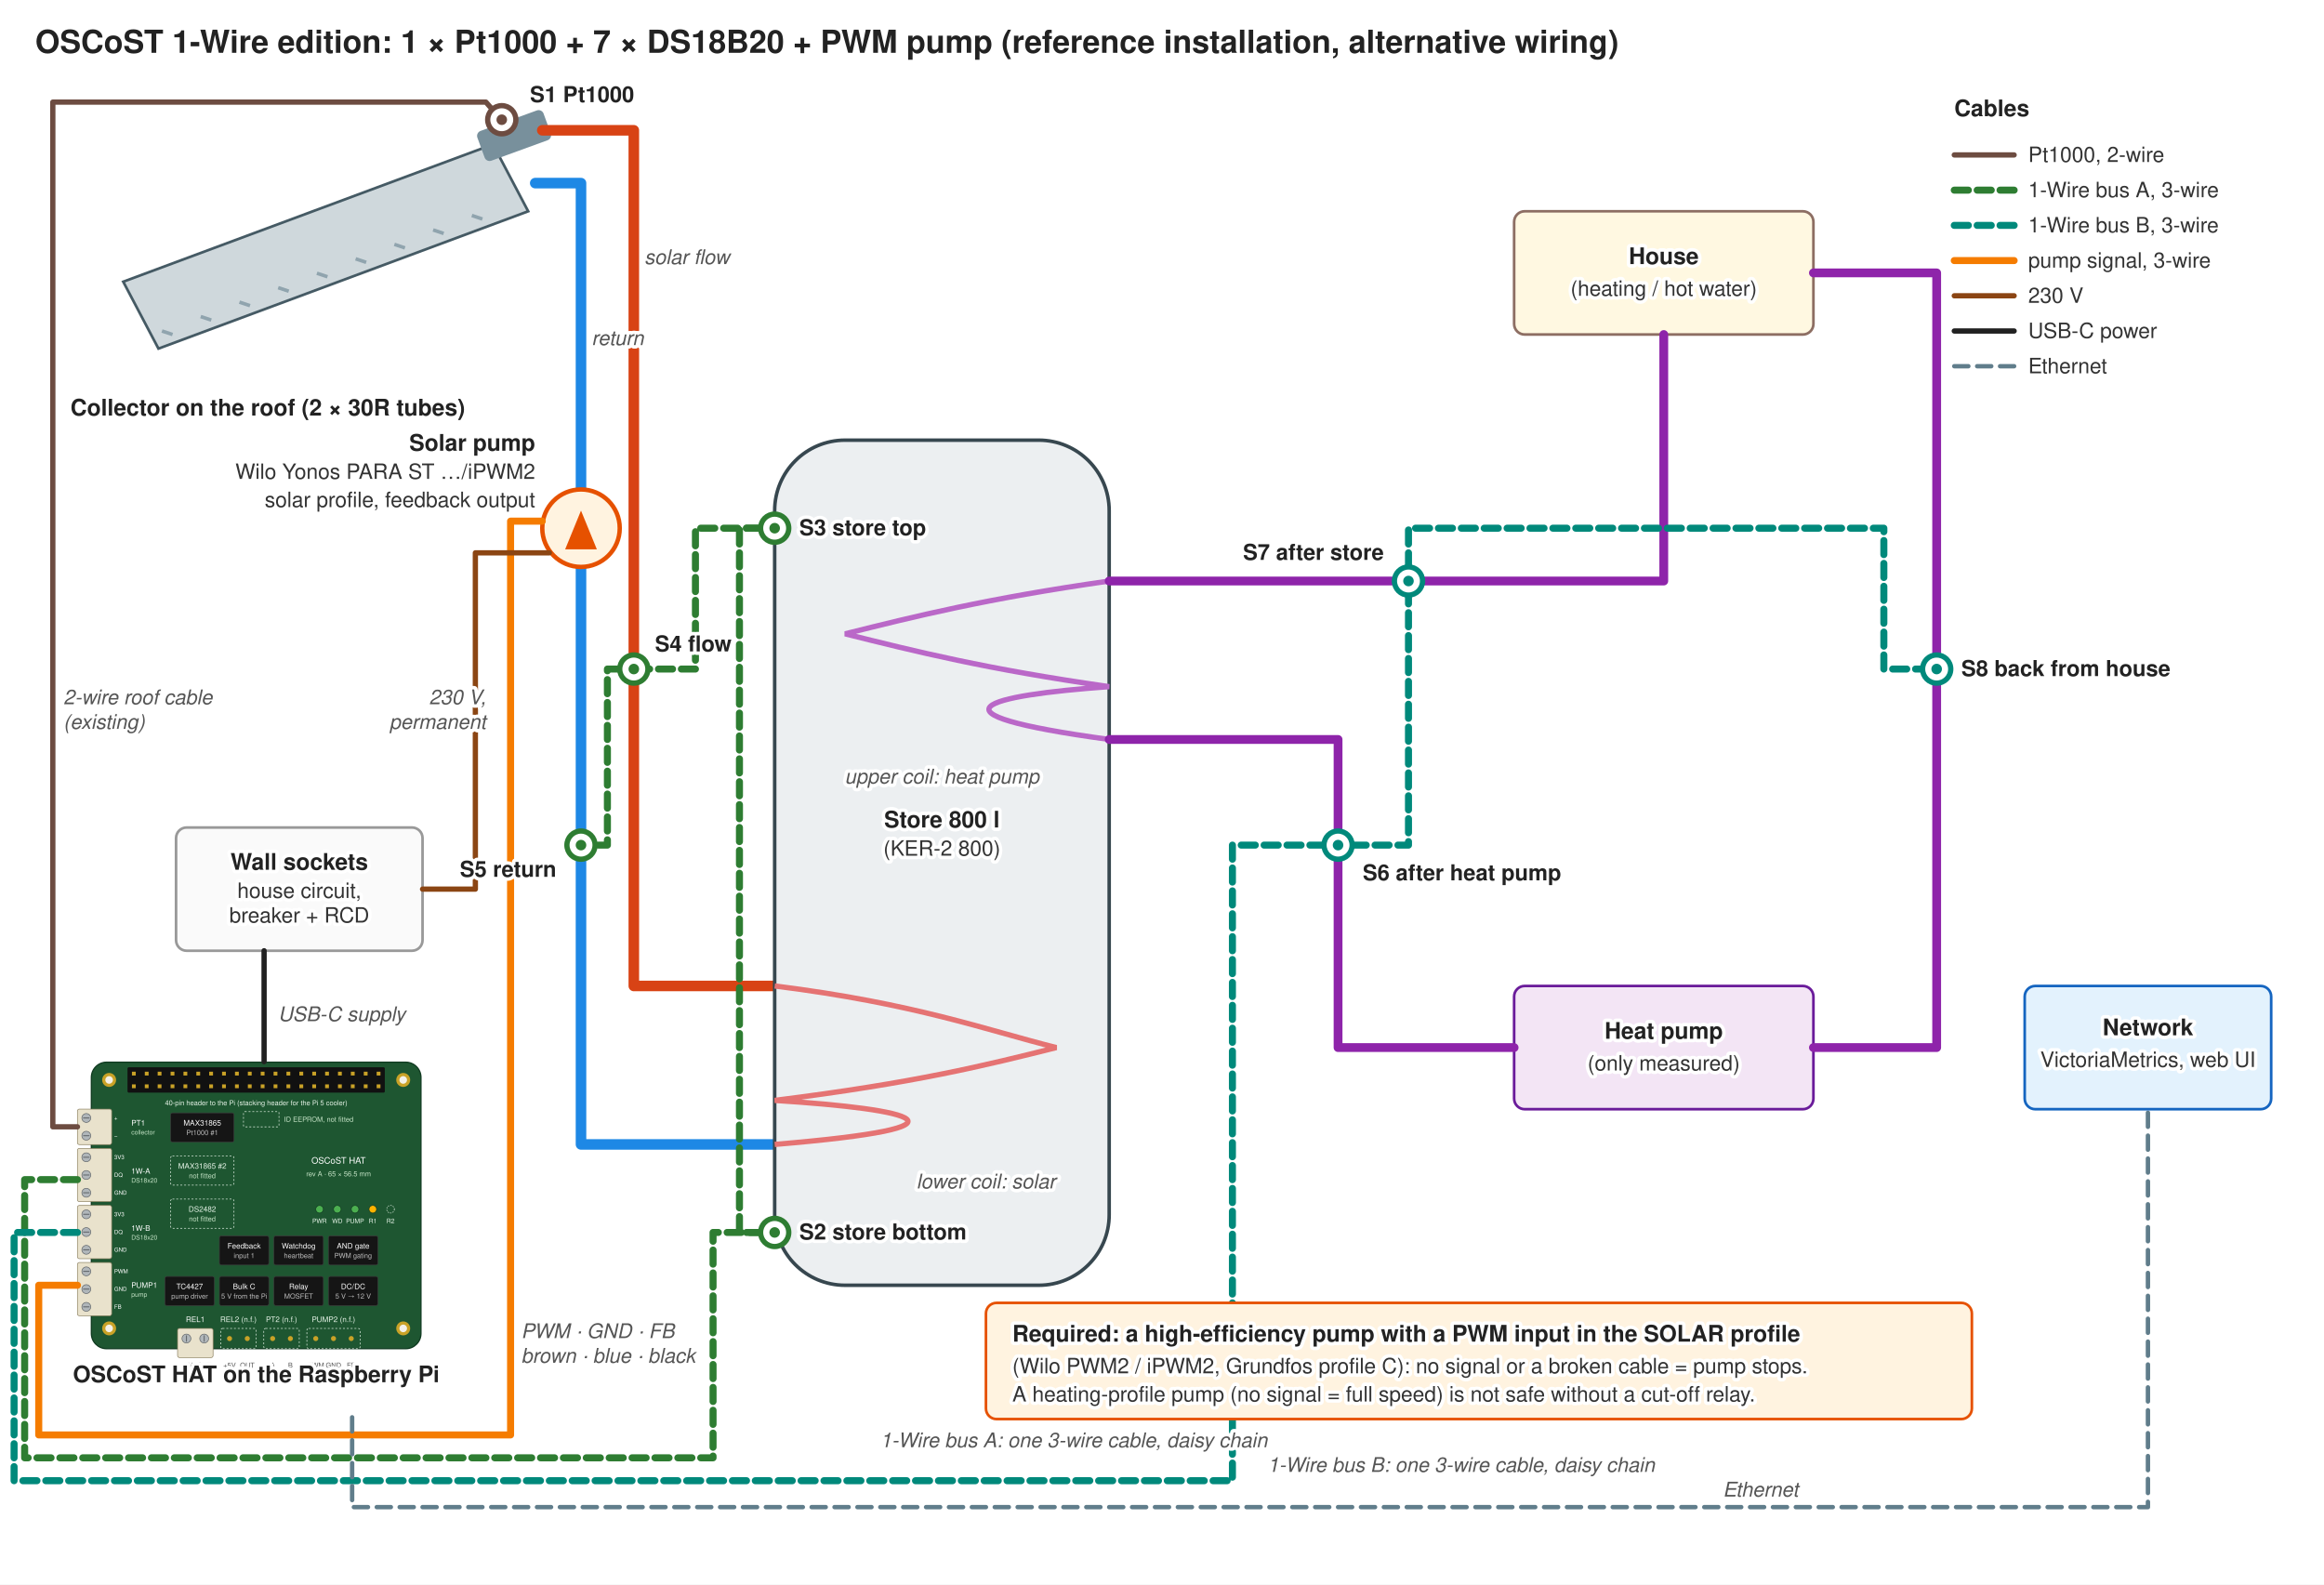
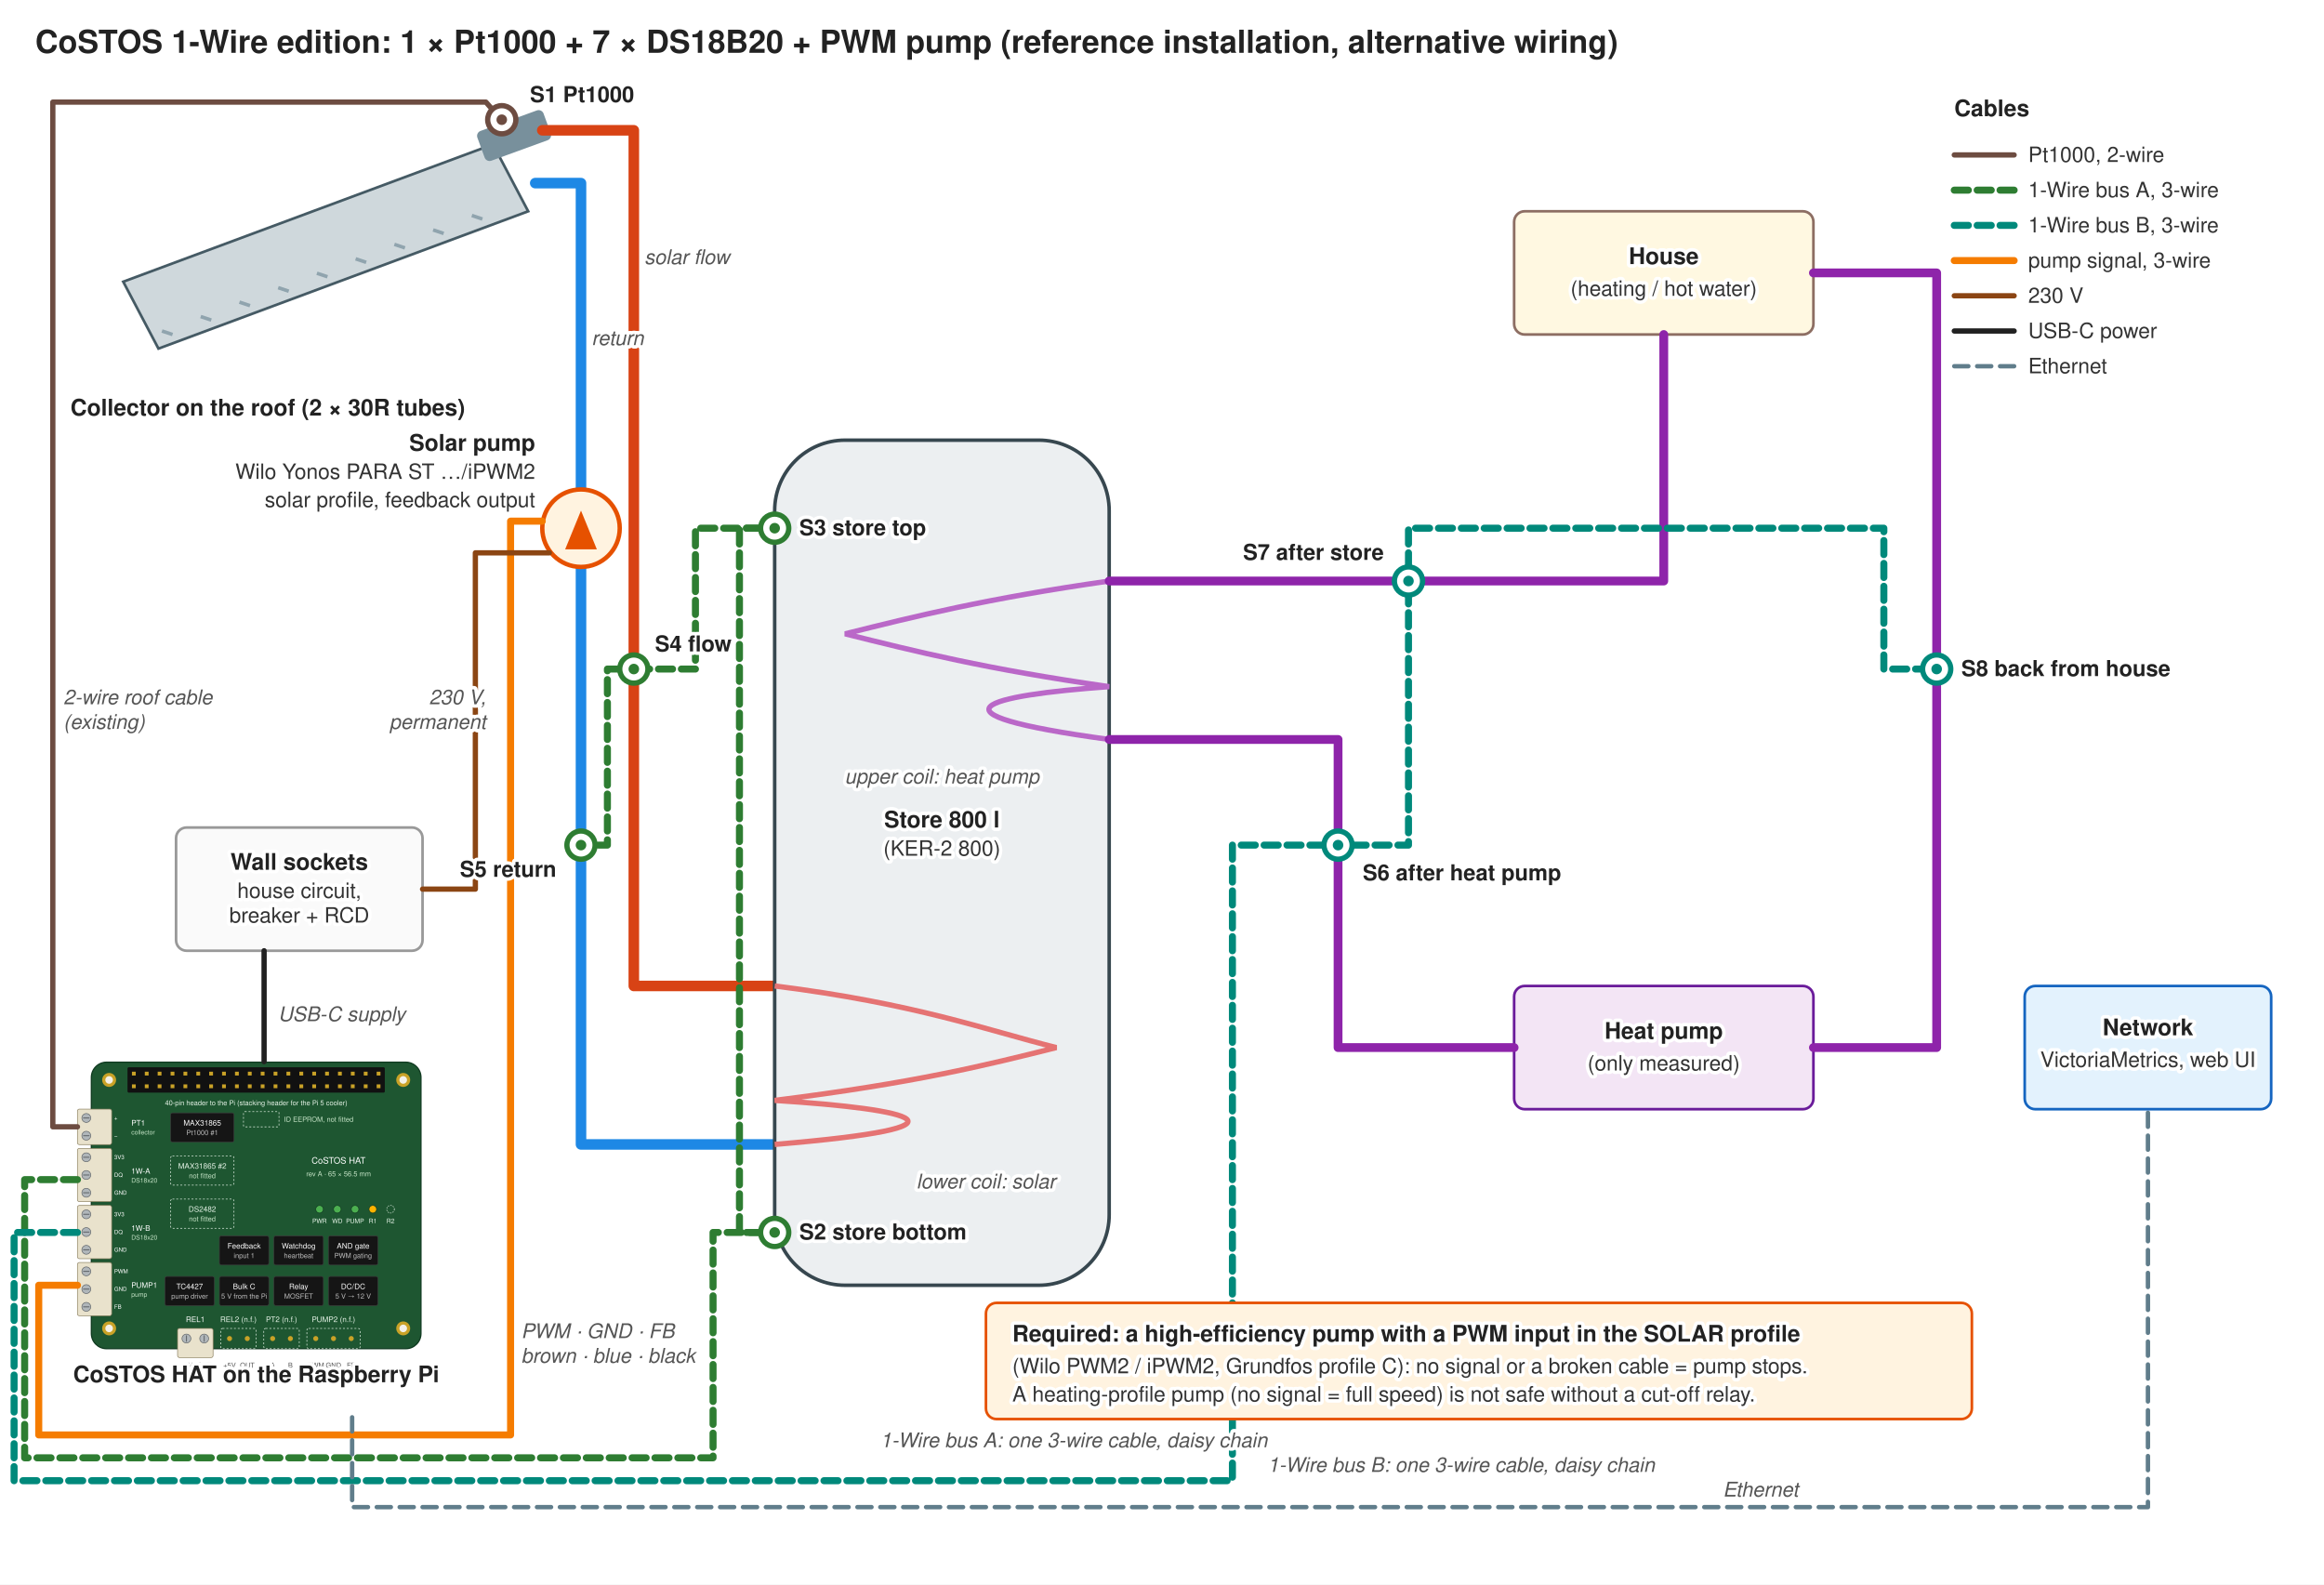
<svg xmlns="http://www.w3.org/2000/svg" width="2640" height="1800" viewBox="0 0 1320 900" font-family="Helvetica, Arial, sans-serif">
  <style>text{paint-order:stroke;stroke:#fff;stroke-width:4px;stroke-linejoin:round}.n{font-size:12px;fill:#333}.s{font-size:12.5px;font-weight:bold;fill:#222}.h{font-size:18px;font-weight:bold;fill:#222}.b{font-size:13px;font-weight:bold;fill:#222}.w{font-size:12px;fill:#fff;stroke:none}.wb{font-size:13px;font-weight:bold;fill:#fff;stroke:none}.o{font-size:11.5px;font-style:italic;fill:#555}.th,.ts{stroke:none}</style>
  <rect width="1320" height="900" fill="white" />
-   <text x="20" y="30" class="h" text-anchor="start">OSCoST 1-Wire edition: 1 × Pt1000 + 7 × DS18B20 + PWM pump (reference installation, alternative wiring)</text>
+   <text x="20" y="30" class="h" text-anchor="start">CoSTOS 1-Wire edition: 1 × Pt1000 + 7 × DS18B20 + PWM pump (reference installation, alternative wiring)</text>
  <polygon points="70,160 280,82 300,120 90,198" fill="#cfd8dc" stroke="#455a64" stroke-width="1.5" />
  <line x1="92" y1="188.0" x2="98" y2="190.0" stroke="#90a4ae" stroke-width="2" />
  <line x1="114" y1="179.8" x2="120" y2="181.8" stroke="#90a4ae" stroke-width="2" />
  <line x1="136" y1="171.6" x2="142" y2="173.6" stroke="#90a4ae" stroke-width="2" />
  <line x1="158" y1="163.4" x2="164" y2="165.4" stroke="#90a4ae" stroke-width="2" />
  <line x1="180" y1="155.2" x2="186" y2="157.2" stroke="#90a4ae" stroke-width="2" />
  <line x1="202" y1="147.0" x2="208" y2="149.0" stroke="#90a4ae" stroke-width="2" />
  <line x1="224" y1="138.8" x2="230" y2="140.8" stroke="#90a4ae" stroke-width="2" />
  <line x1="246" y1="130.6" x2="252" y2="132.6" stroke="#90a4ae" stroke-width="2" />
  <line x1="268" y1="122.4" x2="274" y2="124.4" stroke="#90a4ae" stroke-width="2" />
  <rect x="272" y="68" width="40" height="18" rx="3" fill="#78909c" transform="rotate(-20 292 77)" />
  <text x="40" y="236" class="b" text-anchor="start">Collector on the roof (2 × 30R tubes)</text>
  <polyline points="308,74 360,74 360,560 440,560" fill="none" stroke="#d84315" stroke-width="6" stroke-linecap="round" stroke-linejoin="round" />
  <polyline points="440,650 330,650 330,104 304,104" fill="none" stroke="#1e88e5" stroke-width="6" stroke-linecap="round" stroke-linejoin="round" />
  <text x="366" y="150" class="o" text-anchor="start">solar flow</text>
  <text x="336" y="196" class="o" text-anchor="start">return</text>
  <circle cx="330" cy="300" r="22" fill="#fff3e0" stroke="#e65100" stroke-width="2.5" />
  <polygon points="321,312 339,312 330,290" fill="#e65100" />
  <text x="304" y="256" class="b" text-anchor="end">Solar pump</text>
  <text x="304" y="272" class="n" text-anchor="end">Wilo Yonos PARA ST …/iPWM2</text>
  <text x="304" y="288" class="n" text-anchor="end">solar profile, feedback output</text>
  <rect x="440" y="250" width="190" height="480" rx="40" fill="#eceff1" stroke="#37474f" stroke-width="2" />
  <path d="M440,560 C520,570 560,585 600,595 C560,605 520,615 440,625 C520,630 560,640 440,650" fill="none" stroke="#e57373" stroke-width="3" />
  <path d="M630,330 C560,340 520,350 480,360 C520,370 560,380 630,390 C560,395 520,405 630,420" fill="none" stroke="#ba68c8" stroke-width="3" />
  <text x="535" y="470" class="b" text-anchor="middle">Store 800 l</text>
  <text x="535" y="486" class="n" text-anchor="middle">(KER-2 800)</text>
  <text x="535" y="445" class="o" text-anchor="middle">upper coil: heat pump</text>
  <text x="560" y="675" class="o" text-anchor="middle">lower coil: solar</text>
  <rect x="860" y="120" width="170" height="70" rx="6" fill="#fff8e1" stroke="#8d6e63" stroke-width="1.5" />
  <text x="945" y="150" class="b" text-anchor="middle">House</text>
  <text x="945" y="168" class="n" text-anchor="middle">(heating / hot water)</text>
  <rect x="860" y="560" width="170" height="70" rx="6" fill="#f3e5f5" stroke="#6a1b9a" stroke-width="1.5" />
  <text x="945" y="590" class="b" text-anchor="middle">Heat pump</text>
  <text x="945" y="608" class="n" text-anchor="middle">(only measured)</text>
  <polyline points="860,595 760,595 760,420 630,420" fill="none" stroke="#8e24aa" stroke-width="5" stroke-linecap="round" stroke-linejoin="round" />
  <polyline points="630,330 945,330 945,190" fill="none" stroke="#8e24aa" stroke-width="5" stroke-linecap="round" stroke-linejoin="round" />
  <polyline points="1030,155 1100,155 1100,595 1030,595" fill="none" stroke="#8e24aa" stroke-width="5" stroke-linecap="round" stroke-linejoin="round" />
  <rect x="100" y="470" width="140" height="70" rx="6" fill="#fafafa" stroke="#999" stroke-width="1.5" />
  <text x="170" y="494" class="b" text-anchor="middle">Wall sockets</text>
  <text x="170" y="510" class="n" text-anchor="middle">house circuit,</text>
  <text x="170" y="524" class="n" text-anchor="middle">breaker + RCD</text>
  <g transform="translate(23.1,592.5) scale(0.36)">
    <rect x="80" y="30" width="520" height="452" rx="24" fill="#1E5631" stroke="#0F3A20" stroke-width="2" />
    <circle cx="108" cy="58" r="11" fill="#C9A227" />
    <circle cx="108" cy="58" r="6" fill="#F4F1E8" />
    <circle cx="572" cy="58" r="11" fill="#C9A227" />
    <circle cx="572" cy="58" r="6" fill="#F4F1E8" />
    <circle cx="108" cy="450" r="11" fill="#C9A227" />
    <circle cx="108" cy="450" r="6" fill="#F4F1E8" />
    <circle cx="572" cy="450" r="11" fill="#C9A227" />
    <circle cx="572" cy="450" r="6" fill="#F4F1E8" />
    <rect x="137" y="38" width="406" height="40" rx="2" fill="#111111" />
    <rect x="144.0" y="45" width="6" height="6" fill="#C9A227" />
    <rect x="144.0" y="65" width="6" height="6" fill="#C9A227" />
    <rect x="164.3" y="45" width="6" height="6" fill="#C9A227" />
    <rect x="164.3" y="65" width="6" height="6" fill="#C9A227" />
    <rect x="184.6" y="45" width="6" height="6" fill="#C9A227" />
    <rect x="184.6" y="65" width="6" height="6" fill="#C9A227" />
    <rect x="205.0" y="45" width="6" height="6" fill="#C9A227" />
    <rect x="205.0" y="65" width="6" height="6" fill="#C9A227" />
    <rect x="225.3" y="45" width="6" height="6" fill="#C9A227" />
    <rect x="225.3" y="65" width="6" height="6" fill="#C9A227" />
    <rect x="245.6" y="45" width="6" height="6" fill="#C9A227" />
    <rect x="245.6" y="65" width="6" height="6" fill="#C9A227" />
    <rect x="265.9" y="45" width="6" height="6" fill="#C9A227" />
    <rect x="265.9" y="65" width="6" height="6" fill="#C9A227" />
    <rect x="286.2" y="45" width="6" height="6" fill="#C9A227" />
    <rect x="286.2" y="65" width="6" height="6" fill="#C9A227" />
    <rect x="306.6" y="45" width="6" height="6" fill="#C9A227" />
    <rect x="306.6" y="65" width="6" height="6" fill="#C9A227" />
    <rect x="326.9" y="45" width="6" height="6" fill="#C9A227" />
    <rect x="326.9" y="65" width="6" height="6" fill="#C9A227" />
    <rect x="347.2" y="45" width="6" height="6" fill="#C9A227" />
    <rect x="347.2" y="65" width="6" height="6" fill="#C9A227" />
    <rect x="367.5" y="45" width="6" height="6" fill="#C9A227" />
    <rect x="367.5" y="65" width="6" height="6" fill="#C9A227" />
    <rect x="387.8" y="45" width="6" height="6" fill="#C9A227" />
    <rect x="387.8" y="65" width="6" height="6" fill="#C9A227" />
    <rect x="408.2" y="45" width="6" height="6" fill="#C9A227" />
    <rect x="408.2" y="65" width="6" height="6" fill="#C9A227" />
    <rect x="428.5" y="45" width="6" height="6" fill="#C9A227" />
    <rect x="428.5" y="65" width="6" height="6" fill="#C9A227" />
    <rect x="448.8" y="45" width="6" height="6" fill="#C9A227" />
    <rect x="448.8" y="65" width="6" height="6" fill="#C9A227" />
    <rect x="469.1" y="45" width="6" height="6" fill="#C9A227" />
    <rect x="469.1" y="65" width="6" height="6" fill="#C9A227" />
    <rect x="489.4" y="45" width="6" height="6" fill="#C9A227" />
    <rect x="489.4" y="65" width="6" height="6" fill="#C9A227" />
    <rect x="509.8" y="45" width="6" height="6" fill="#C9A227" />
    <rect x="509.8" y="65" width="6" height="6" fill="#C9A227" />
    <rect x="530.1" y="45" width="6" height="6" fill="#C9A227" />
    <rect x="530.1" y="65" width="6" height="6" fill="#C9A227" />
    <text class="ts" x="340" y="98" text-anchor="middle" style="font-size:11px;font-weight:400;fill:#E8F5E9">40-pin header to the Pi (stacking header for the Pi 5 cooler)</text>
    <rect x="320" y="108" width="56" height="24" rx="2" fill="none" stroke="#E8F5E9" stroke-width="1" stroke-dasharray="3 3" />
    <text class="ts" x="384" y="124" text-anchor="start" style="font-size:11px;font-weight:400;fill:#C8E6C9">ID EEPROM, not fitted</text>
    <text class="ts" x="116" y="121" text-anchor="start" style="font-size:9px;font-weight:400;fill:#ffffff">+</text>
    <text class="ts" x="116" y="149" text-anchor="start" style="font-size:9px;font-weight:400;fill:#ffffff">−</text>
    <rect x="58" y="104" width="54" height="56" rx="3" fill="#E9E2CC" stroke="#8A7F5F" stroke-width="1" />
    <circle cx="72" cy="118" r="7" fill="#B0B6BA" stroke="#5F6468" />
    <line x1="67" y1="118" x2="77" y2="118" stroke="#5F6468" stroke-width="1.5" />
    <circle cx="72" cy="146" r="7" fill="#B0B6BA" stroke="#5F6468" />
    <line x1="67" y1="146" x2="77" y2="146" stroke="#5F6468" stroke-width="1.5" />
    <text class="th" x="143" y="130.0" text-anchor="start" style="font-size:12px;font-weight:500;fill:#ffffff">PT1</text>
    <text class="ts" x="143" y="144.0" text-anchor="start" style="font-size:10px;font-weight:400;fill:#C8E6C9">collector</text>
    <text class="ts" x="116" y="183" text-anchor="start" style="font-size:9px;font-weight:400;fill:#ffffff">3V3</text>
    <text class="ts" x="116" y="211" text-anchor="start" style="font-size:9px;font-weight:400;fill:#ffffff">DQ</text>
    <text class="ts" x="116" y="239" text-anchor="start" style="font-size:9px;font-weight:400;fill:#ffffff">GND</text>
    <rect x="58" y="166" width="54" height="84" rx="3" fill="#E9E2CC" stroke="#8A7F5F" stroke-width="1" />
    <circle cx="72" cy="180" r="7" fill="#B0B6BA" stroke="#5F6468" />
    <line x1="67" y1="180" x2="77" y2="180" stroke="#5F6468" stroke-width="1.5" />
    <circle cx="72" cy="208" r="7" fill="#B0B6BA" stroke="#5F6468" />
    <line x1="67" y1="208" x2="77" y2="208" stroke="#5F6468" stroke-width="1.5" />
    <circle cx="72" cy="236" r="7" fill="#B0B6BA" stroke="#5F6468" />
    <line x1="67" y1="236" x2="77" y2="236" stroke="#5F6468" stroke-width="1.5" />
    <text class="th" x="143" y="206.0" text-anchor="start" style="font-size:12px;font-weight:500;fill:#ffffff">1W-A</text>
    <text class="ts" x="143" y="220.0" text-anchor="start" style="font-size:10px;font-weight:400;fill:#C8E6C9">DS18x20</text>
    <text class="ts" x="116" y="273" text-anchor="start" style="font-size:9px;font-weight:400;fill:#ffffff">3V3</text>
    <text class="ts" x="116" y="301" text-anchor="start" style="font-size:9px;font-weight:400;fill:#ffffff">DQ</text>
    <text class="ts" x="116" y="329" text-anchor="start" style="font-size:9px;font-weight:400;fill:#ffffff">GND</text>
    <rect x="58" y="256" width="54" height="84" rx="3" fill="#E9E2CC" stroke="#8A7F5F" stroke-width="1" />
    <circle cx="72" cy="270" r="7" fill="#B0B6BA" stroke="#5F6468" />
    <line x1="67" y1="270" x2="77" y2="270" stroke="#5F6468" stroke-width="1.5" />
    <circle cx="72" cy="298" r="7" fill="#B0B6BA" stroke="#5F6468" />
    <line x1="67" y1="298" x2="77" y2="298" stroke="#5F6468" stroke-width="1.5" />
    <circle cx="72" cy="326" r="7" fill="#B0B6BA" stroke="#5F6468" />
    <line x1="67" y1="326" x2="77" y2="326" stroke="#5F6468" stroke-width="1.5" />
    <text class="th" x="143" y="296.0" text-anchor="start" style="font-size:12px;font-weight:500;fill:#ffffff">1W-B</text>
    <text class="ts" x="143" y="310.0" text-anchor="start" style="font-size:10px;font-weight:400;fill:#C8E6C9">DS18x20</text>
    <text class="ts" x="116" y="363" text-anchor="start" style="font-size:9px;font-weight:400;fill:#ffffff">PWM</text>
    <text class="ts" x="116" y="391" text-anchor="start" style="font-size:9px;font-weight:400;fill:#ffffff">GND</text>
    <text class="ts" x="116" y="419" text-anchor="start" style="font-size:9px;font-weight:400;fill:#ffffff">FB</text>
    <rect x="58" y="346" width="54" height="84" rx="3" fill="#E9E2CC" stroke="#8A7F5F" stroke-width="1" />
    <circle cx="72" cy="360" r="7" fill="#B0B6BA" stroke="#5F6468" />
    <line x1="67" y1="360" x2="77" y2="360" stroke="#5F6468" stroke-width="1.5" />
    <circle cx="72" cy="388" r="7" fill="#B0B6BA" stroke="#5F6468" />
    <line x1="67" y1="388" x2="77" y2="388" stroke="#5F6468" stroke-width="1.5" />
    <circle cx="72" cy="416" r="7" fill="#B0B6BA" stroke="#5F6468" />
    <line x1="67" y1="416" x2="77" y2="416" stroke="#5F6468" stroke-width="1.5" />
    <text class="th" x="143" y="386.0" text-anchor="start" style="font-size:12px;font-weight:500;fill:#ffffff">PUMP1</text>
    <text class="ts" x="143" y="400.0" text-anchor="start" style="font-size:10px;font-weight:400;fill:#C8E6C9">pump</text>
    <rect x="216" y="450" width="56" height="46" rx="3" fill="#E9E2CC" stroke="#8A7F5F" stroke-width="1" />
    <circle cx="230" cy="466" r="7" fill="#B0B6BA" stroke="#5F6468" />
    <line x1="230" y1="461" x2="230" y2="471" stroke="#5F6468" stroke-width="1.5" />
    <text class="ts" x="230" y="512" text-anchor="middle" style="font-size:11px;font-weight:400;fill:#555555">+5V</text>
    <circle cx="258" cy="466" r="7" fill="#B0B6BA" stroke="#5F6468" />
    <line x1="258" y1="461" x2="258" y2="471" stroke="#5F6468" stroke-width="1.5" />
    <text class="ts" x="258" y="512" text-anchor="middle" style="font-size:11px;font-weight:400;fill:#555555">OUT</text>
    <text class="th" x="244.0" y="440" text-anchor="middle" style="font-size:12px;font-weight:500;fill:#ffffff">REL1</text>
    <rect x="284" y="450" width="56" height="32" rx="3" fill="none" stroke="#E8F5E9" stroke-width="1" stroke-dasharray="3 3" />
    <circle cx="298" cy="466" r="4" fill="#C9A227" />
    <text class="ts" x="298" y="512" text-anchor="middle" style="font-size:11px;font-weight:400;fill:#555555">+5V</text>
    <circle cx="326" cy="466" r="4" fill="#C9A227" />
    <text class="ts" x="326" y="512" text-anchor="middle" style="font-size:11px;font-weight:400;fill:#555555">OUT</text>
    <text class="th" x="312.0" y="440" text-anchor="middle" style="font-size:12px;font-weight:500;fill:#E8F5E9">REL2 (n.f.)</text>
    <rect x="352" y="450" width="56" height="32" rx="3" fill="none" stroke="#E8F5E9" stroke-width="1" stroke-dasharray="3 3" />
    <circle cx="366" cy="466" r="4" fill="#C9A227" />
    <text class="ts" x="366" y="512" text-anchor="middle" style="font-size:11px;font-weight:400;fill:#555555">A</text>
    <circle cx="394" cy="466" r="4" fill="#C9A227" />
    <text class="ts" x="394" y="512" text-anchor="middle" style="font-size:11px;font-weight:400;fill:#555555">B</text>
    <text class="th" x="380.0" y="440" text-anchor="middle" style="font-size:12px;font-weight:500;fill:#E8F5E9">PT2 (n.f.)</text>
    <rect x="420" y="450" width="84" height="32" rx="3" fill="none" stroke="#E8F5E9" stroke-width="1" stroke-dasharray="3 3" />
    <circle cx="434" cy="466" r="4" fill="#C9A227" />
    <text class="ts" x="434" y="512" text-anchor="middle" style="font-size:11px;font-weight:400;fill:#555555">PWM</text>
    <circle cx="462" cy="466" r="4" fill="#C9A227" />
    <text class="ts" x="462" y="512" text-anchor="middle" style="font-size:11px;font-weight:400;fill:#555555">GND</text>
    <circle cx="490" cy="466" r="4" fill="#C9A227" />
    <text class="ts" x="490" y="512" text-anchor="middle" style="font-size:11px;font-weight:400;fill:#555555">FB</text>
    <text class="th" x="462.0" y="440" text-anchor="middle" style="font-size:12px;font-weight:500;fill:#E8F5E9">PUMP2 (n.f.)</text>
    <rect x="205" y="110" width="100" height="46" rx="3" fill="#151515" stroke="#3a3a3a" stroke-width="1" />
    <text class="th" x="255.0" y="130.0" text-anchor="middle" style="font-size:12px;font-weight:500;fill:#ffffff">MAX31865</text>
    <text class="ts" x="255.0" y="145.0" text-anchor="middle" style="font-size:11px;font-weight:400;fill:#bdbdbd">Pt1000 #1</text>
    <rect x="205" y="178" width="100" height="46" rx="3" fill="none" stroke="#E8F5E9" stroke-width="1" stroke-dasharray="3 3" />
    <text class="th" x="255" y="198" text-anchor="middle" style="font-size:12px;font-weight:500;fill:#E8F5E9">MAX31865 #2</text>
    <text class="ts" x="255" y="213" text-anchor="middle" style="font-size:11px;font-weight:400;fill:#C8E6C9">not fitted</text>
    <rect x="205" y="246" width="100" height="46" rx="3" fill="none" stroke="#E8F5E9" stroke-width="1" stroke-dasharray="3 3" />
    <text class="th" x="255" y="266" text-anchor="middle" style="font-size:12px;font-weight:500;fill:#E8F5E9">DS2482</text>
    <text class="ts" x="255" y="281" text-anchor="middle" style="font-size:11px;font-weight:400;fill:#C8E6C9">not fitted</text>
    <rect x="196" y="368" width="78" height="46" rx="3" fill="#151515" stroke="#3a3a3a" stroke-width="1" />
    <text class="th" x="235.0" y="388.0" text-anchor="middle" style="font-size:12px;font-weight:500;fill:#ffffff">TC4427</text>
    <text class="ts" x="235.0" y="403.0" text-anchor="middle" style="font-size:11px;font-weight:400;fill:#bdbdbd">pump driver</text>
    <rect x="282" y="368" width="78" height="46" rx="3" fill="#151515" stroke="#3a3a3a" stroke-width="1" />
    <text class="th" x="321.0" y="388.0" text-anchor="middle" style="font-size:12px;font-weight:500;fill:#ffffff">Bulk C</text>
    <text class="ts" x="321.0" y="403.0" text-anchor="middle" style="font-size:11px;font-weight:400;fill:#bdbdbd">5 V from the Pi</text>
    <rect x="368" y="368" width="78" height="46" rx="3" fill="#151515" stroke="#3a3a3a" stroke-width="1" />
    <text class="th" x="407.0" y="388.0" text-anchor="middle" style="font-size:12px;font-weight:500;fill:#ffffff">Relay</text>
    <text class="ts" x="407.0" y="403.0" text-anchor="middle" style="font-size:11px;font-weight:400;fill:#bdbdbd">MOSFET</text>
    <rect x="454" y="368" width="78" height="46" rx="3" fill="#151515" stroke="#3a3a3a" stroke-width="1" />
    <text class="th" x="493.0" y="388.0" text-anchor="middle" style="font-size:12px;font-weight:500;fill:#ffffff">DC/DC</text>
    <text class="ts" x="493.0" y="403.0" text-anchor="middle" style="font-size:11px;font-weight:400;fill:#bdbdbd">5 V → 12 V</text>
    <rect x="282" y="304" width="78" height="46" rx="3" fill="#151515" stroke="#3a3a3a" stroke-width="1" />
    <text class="th" x="321.0" y="324.0" text-anchor="middle" style="font-size:12px;font-weight:500;fill:#ffffff">Feedback</text>
    <text class="ts" x="321.0" y="339.0" text-anchor="middle" style="font-size:11px;font-weight:400;fill:#bdbdbd">input 1</text>
    <rect x="368" y="304" width="78" height="46" rx="3" fill="#151515" stroke="#3a3a3a" stroke-width="1" />
    <text class="th" x="407.0" y="324.0" text-anchor="middle" style="font-size:12px;font-weight:500;fill:#ffffff">Watchdog</text>
    <text class="ts" x="407.0" y="339.0" text-anchor="middle" style="font-size:11px;font-weight:400;fill:#bdbdbd">heartbeat</text>
    <rect x="454" y="304" width="78" height="46" rx="3" fill="#151515" stroke="#3a3a3a" stroke-width="1" />
    <text class="th" x="493.0" y="324.0" text-anchor="middle" style="font-size:12px;font-weight:500;fill:#ffffff">AND gate</text>
    <text class="ts" x="493.0" y="339.0" text-anchor="middle" style="font-size:11px;font-weight:400;fill:#bdbdbd">PWM gating</text>
    <circle cx="440" cy="262" r="6" fill="#4CAF50" stroke="#0F3A20" />
    <text class="ts" x="440" y="284" text-anchor="middle" style="font-size:10px;font-weight:400;fill:#E8F5E9">PWR</text>
    <circle cx="468" cy="262" r="6" fill="#4CAF50" stroke="#0F3A20" />
    <text class="ts" x="468" y="284" text-anchor="middle" style="font-size:10px;font-weight:400;fill:#E8F5E9">WD</text>
    <circle cx="496" cy="262" r="6" fill="#4CAF50" stroke="#0F3A20" />
    <text class="ts" x="496" y="284" text-anchor="middle" style="font-size:10px;font-weight:400;fill:#E8F5E9">PUMP</text>
    <circle cx="524" cy="262" r="6" fill="#FFB300" stroke="#0F3A20" />
    <text class="ts" x="524" y="284" text-anchor="middle" style="font-size:10px;font-weight:400;fill:#E8F5E9">R1</text>
    <circle cx="552" cy="262" r="6" fill="none" stroke="#E8F5E9" stroke-dasharray="2 2" />
    <text class="ts" x="552" y="284" text-anchor="middle" style="font-size:10px;font-weight:400;fill:#E8F5E9">R2</text>
-     <text class="th" x="470" y="190" text-anchor="middle" style="font-size:14px;font-weight:500;fill:#ffffff">OSCoST HAT</text>
+     <text class="th" x="470" y="190" text-anchor="middle" style="font-size:14px;font-weight:500;fill:#ffffff">CoSTOS HAT</text>
    <text class="ts" x="470" y="210" text-anchor="middle" style="font-size:11px;font-weight:400;fill:#C8E6C9">rev A · 65 × 56.5 mm</text>
  </g>
-   <text x="145.52" y="785.08" class="b" text-anchor="middle">OSCoST HAT on the Raspberry Pi</text>
+   <text x="145.52" y="785.08" class="b" text-anchor="middle">CoSTOS HAT on the Raspberry Pi</text>
  <polyline points="44,640 30,640 30,58 276,58 283,66" fill="none" stroke="#6d4c41" stroke-width="3" stroke-linecap="round" stroke-linejoin="round" />
  <text x="36" y="400" class="o" text-anchor="start">2-wire roof cable</text>
  <text x="36" y="414" class="o" text-anchor="start">(existing)</text>
  <polyline points="44,730 22,730 22,815 290,815 290,296 308,296" fill="none" stroke="#f57c00" stroke-width="4" stroke-linecap="round" stroke-linejoin="round" />
  <polyline points="312,314 270,314 270,505 240,505" fill="none" stroke="#8B4513" stroke-width="3" stroke-linecap="round" stroke-linejoin="round" />
  <text x="296" y="760" class="o" text-anchor="start">PWM · GND · FB</text>
  <text x="296" y="774" class="o" text-anchor="start">brown · blue · black</text>
  <text x="276" y="400" class="o" text-anchor="end">230 V,</text>
  <text x="276" y="414" class="o" text-anchor="end">permanent</text>
  <polyline points="150,603 150,540" fill="none" stroke="#212121" stroke-width="3" stroke-linecap="round" stroke-linejoin="round" />
  <text x="158" y="580" class="o" text-anchor="start">USB-C supply</text>
  <polyline points="44,670 14,670 14,828 405,828 405,700 432,700" fill="none" stroke="#2e7d32" stroke-width="4" stroke-linecap="round" stroke-linejoin="round" stroke-dasharray="8 5" />
  <polyline points="432,700 420,700 420,300 432,300" fill="none" stroke="#2e7d32" stroke-width="4" stroke-linecap="round" stroke-linejoin="round" stroke-dasharray="8 5" />
  <polyline points="432,300 395,300 395,380 368,380" fill="none" stroke="#2e7d32" stroke-width="4" stroke-linecap="round" stroke-linejoin="round" stroke-dasharray="8 5" />
  <polyline points="352,380 345,380 345,480 338,480" fill="none" stroke="#2e7d32" stroke-width="4" stroke-linecap="round" stroke-linejoin="round" stroke-dasharray="8 5" />
  <polyline points="44,700 8,700 8,841 700,841 700,480 752,480" fill="none" stroke="#00897b" stroke-width="4" stroke-linecap="round" stroke-linejoin="round" stroke-dasharray="8 5" />
  <polyline points="768,480 800,480 800,338" fill="none" stroke="#00897b" stroke-width="4" stroke-linecap="round" stroke-linejoin="round" stroke-dasharray="8 5" />
  <polyline points="800,322 800,300 1070,300 1070,380 1092,380" fill="none" stroke="#00897b" stroke-width="4" stroke-linecap="round" stroke-linejoin="round" stroke-dasharray="8 5" />
  <polyline points="200,805 200,856 1220,856 1220,630" fill="none" stroke="#607d8b" stroke-width="2.5" stroke-linecap="round" stroke-linejoin="round" stroke-dasharray="8 5" />
  <rect x="1150" y="560" width="140" height="70" rx="6" fill="#e3f2fd" stroke="#1565c0" stroke-width="1.5" />
  <text x="1220" y="588" class="b" text-anchor="middle">Network</text>
  <text x="1220" y="606" class="n" text-anchor="middle">VictoriaMetrics, web UI</text>
  <text x="1000" y="850" class="o" text-anchor="middle">Ethernet</text>
  <text x="500" y="822" class="o" text-anchor="start">1-Wire bus A: one 3-wire cable, daisy chain</text>
  <text x="500" y="835" class="o" text-anchor="start" />
  <text x="720" y="836" class="o" text-anchor="start">1-Wire bus B: one 3-wire cable, daisy chain</text>
  <circle cx="285" cy="68" r="8" fill="#fff" stroke="#6d4c41" stroke-width="3" />
  <circle cx="285" cy="68" r="3" fill="#6d4c41" />
  <text x="301" y="58" class="s" text-anchor="start">S1 Pt1000</text>
  <circle cx="440" cy="700" r="8" fill="#fff" stroke="#2e7d32" stroke-width="3" />
  <circle cx="440" cy="700" r="3" fill="#2e7d32" />
  <text x="454" y="704" class="s" text-anchor="start">S2 store bottom</text>
  <circle cx="440" cy="300" r="8" fill="#fff" stroke="#2e7d32" stroke-width="3" />
  <circle cx="440" cy="300" r="3" fill="#2e7d32" />
  <text x="454" y="304" class="s" text-anchor="start">S3 store top</text>
  <circle cx="360" cy="380" r="8" fill="#fff" stroke="#2e7d32" stroke-width="3" />
  <circle cx="360" cy="380" r="3" fill="#2e7d32" />
  <text x="372" y="370" class="s" text-anchor="start">S4 flow</text>
  <circle cx="330" cy="480" r="8" fill="#fff" stroke="#2e7d32" stroke-width="3" />
  <circle cx="330" cy="480" r="3" fill="#2e7d32" />
  <text x="316" y="498" class="s" text-anchor="end">S5 return</text>
  <circle cx="760" cy="480" r="8" fill="#fff" stroke="#00897b" stroke-width="3" />
  <circle cx="760" cy="480" r="3" fill="#00897b" />
  <text x="774" y="500" class="s" text-anchor="start">S6 after heat pump</text>
  <circle cx="800" cy="330" r="8" fill="#fff" stroke="#00897b" stroke-width="3" />
  <circle cx="800" cy="330" r="3" fill="#00897b" />
  <text x="786" y="318" class="s" text-anchor="end">S7 after store</text>
  <circle cx="1100" cy="380" r="8" fill="#fff" stroke="#00897b" stroke-width="3" />
  <circle cx="1100" cy="380" r="3" fill="#00897b" />
  <text x="1114" y="384" class="s" text-anchor="start">S8 back from house</text>
  <text x="1110" y="66" class="b" text-anchor="start">Cables</text>
  <polyline points="1110,88 1144,88" fill="none" stroke="#6d4c41" stroke-width="3" stroke-linecap="round" stroke-linejoin="round" />
  <text x="1152" y="92" class="n" text-anchor="start">Pt1000, 2-wire</text>
  <polyline points="1110,108 1144,108" fill="none" stroke="#2e7d32" stroke-width="4" stroke-linecap="round" stroke-linejoin="round" stroke-dasharray="8 5" />
  <text x="1152" y="112" class="n" text-anchor="start">1-Wire bus A, 3-wire</text>
  <polyline points="1110,128 1144,128" fill="none" stroke="#00897b" stroke-width="4" stroke-linecap="round" stroke-linejoin="round" stroke-dasharray="8 5" />
  <text x="1152" y="132" class="n" text-anchor="start">1-Wire bus B, 3-wire</text>
  <polyline points="1110,148 1144,148" fill="none" stroke="#f57c00" stroke-width="4" stroke-linecap="round" stroke-linejoin="round" />
  <text x="1152" y="152" class="n" text-anchor="start">pump signal, 3-wire</text>
  <polyline points="1110,168 1144,168" fill="none" stroke="#8B4513" stroke-width="3" stroke-linecap="round" stroke-linejoin="round" />
  <text x="1152" y="172" class="n" text-anchor="start">230 V</text>
  <polyline points="1110,188 1144,188" fill="none" stroke="#212121" stroke-width="3" stroke-linecap="round" stroke-linejoin="round" />
  <text x="1152" y="192" class="n" text-anchor="start">USB-C power</text>
  <polyline points="1110,208 1144,208" fill="none" stroke="#607d8b" stroke-width="2.5" stroke-linecap="round" stroke-linejoin="round" stroke-dasharray="8 5" />
  <text x="1152" y="212" class="n" text-anchor="start">Ethernet</text>
  <rect x="560" y="740" width="560" height="66" rx="6" fill="#fff3e0" stroke="#e65100" stroke-width="1.5" />
  <text x="575" y="762" class="b" text-anchor="start">Required: a high-efficiency pump with a PWM input in the SOLAR profile</text>
  <text x="575" y="780" class="n" text-anchor="start">(Wilo PWM2 / iPWM2, Grundfos profile C): no signal or a broken cable = pump stops.</text>
  <text x="575" y="796" class="n" text-anchor="start">A heating-profile pump (no signal = full speed) is not safe without a cut-off relay.</text>
</svg>
